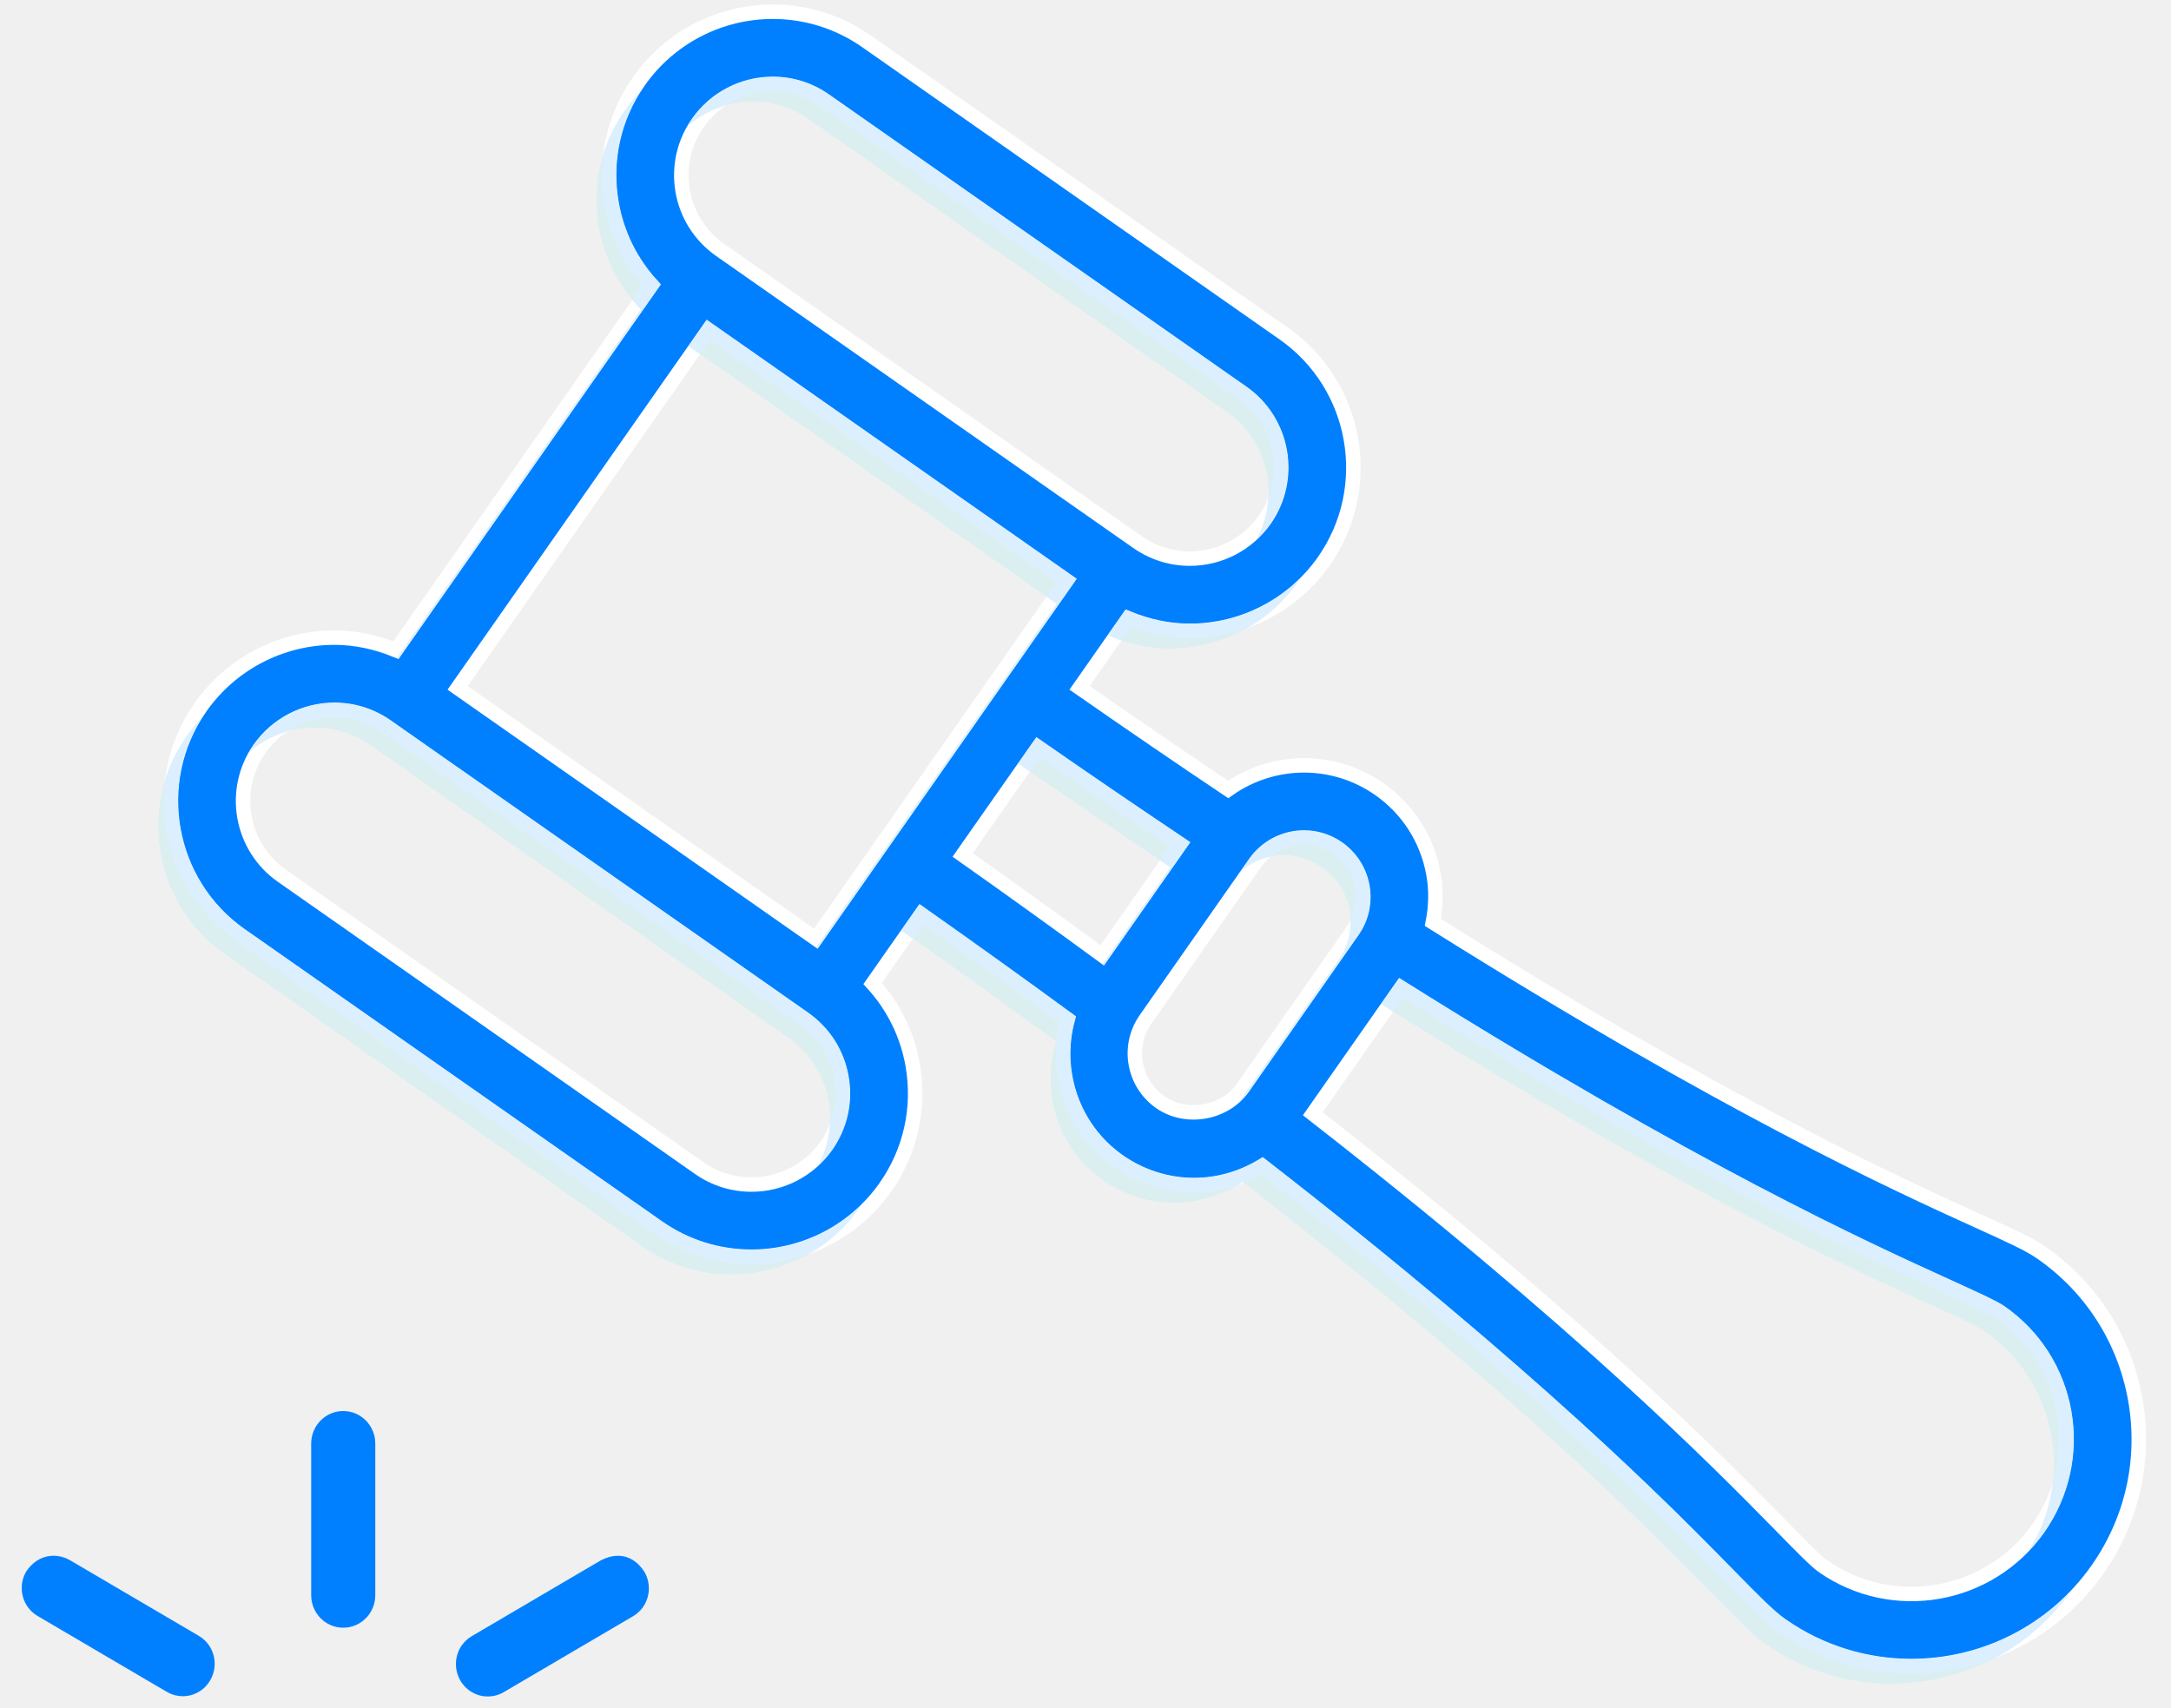
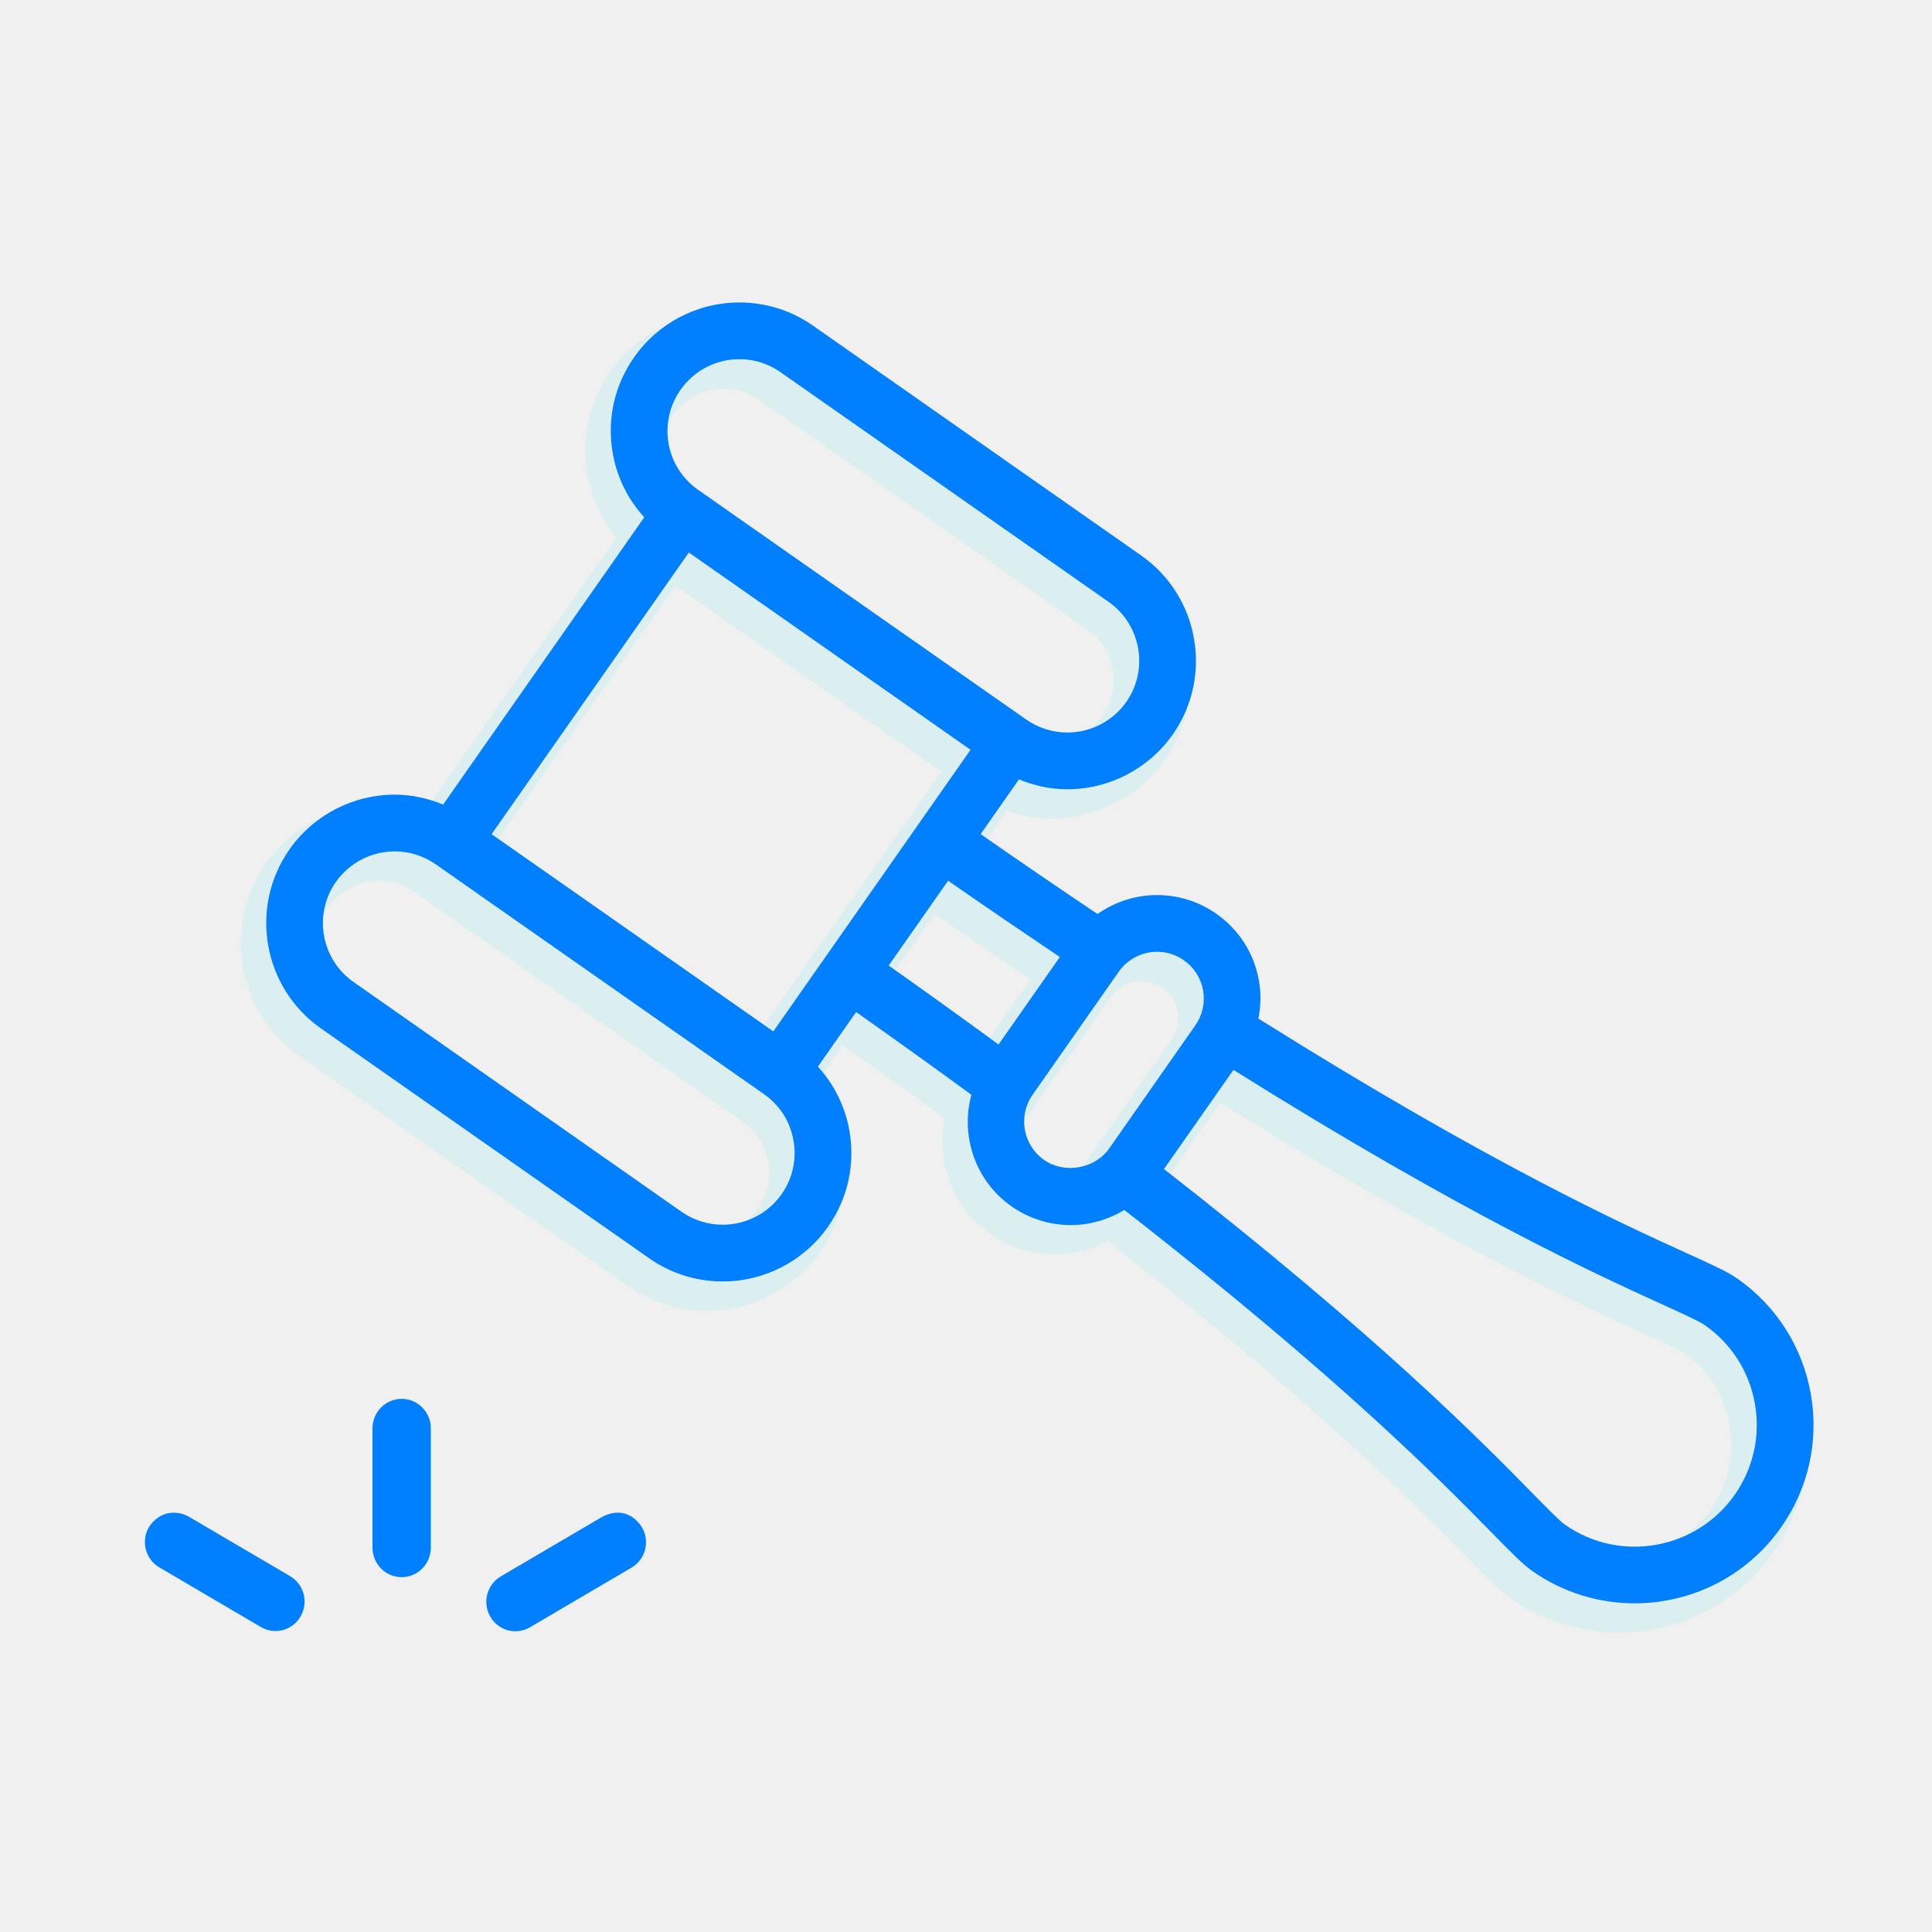
- <svg xmlns="http://www.w3.org/2000/svg" xmlns:xlink="http://www.w3.org/1999/xlink" width="75px" height="59px" viewBox="0 0 75 59" version="1.1">
+ <svg xmlns="http://www.w3.org/2000/svg" xmlns:xlink="http://www.w3.org/1999/xlink" width="50px" height="50px" viewBox="0 0 50 50" version="1.1">
  <defs>
-     <path d="M68.13,49.749 C67.764,47.686 66.62,45.888 64.902,44.686 C64.476,44.386 63.836,44.095 62.673,43.567 C59.82,42.27 53.952,39.597 43.861,33.261 C43.968,32.717 43.984,32.154 43.884,31.592 C43.672,30.398 43.008,29.355 42.013,28.658 C41.244,28.12 40.346,27.837 39.409,27.837 C38.459,27.837 37.548,28.136 36.793,28.668 C35.119,27.547 33.402,26.372 31.658,25.16 L33.339,22.756 C34.011,23.031 34.726,23.189 35.466,23.189 C37.309,23.189 39.039,22.289 40.1,20.78 C41.883,18.229 41.261,14.702 38.711,12.917 L24.293,2.819 C23.339,2.152 22.22,1.799 21.058,1.799 C19.215,1.799 17.486,2.7 16.429,4.209 C15.563,5.444 15.23,6.944 15.493,8.428 C15.68,9.493 16.164,10.459 16.875,11.239 L8.041,23.858 C7.369,23.584 6.656,23.424 5.917,23.424 C4.074,23.424 2.343,24.325 1.286,25.835 C-0.499,28.384 0.124,31.912 2.675,33.698 L17.09,43.792 C18.046,44.462 19.165,44.813 20.325,44.813 C22.168,44.813 23.898,43.915 24.955,42.405 C25.821,41.171 26.152,39.671 25.892,38.186 C25.704,37.12 25.22,36.155 24.509,35.373 L26.187,32.977 C27.933,34.208 29.628,35.424 31.249,36.61 C30.767,38.404 31.407,40.387 33.015,41.514 C33.785,42.051 34.686,42.336 35.62,42.336 C36.461,42.336 37.268,42.094 37.969,41.673 C47.381,48.993 51.899,53.593 54.092,55.832 C54.986,56.74 55.476,57.243 55.903,57.541 C57.269,58.497 58.837,58.954 60.393,58.954 C62.867,58.954 65.306,57.789 66.831,55.611 C68.031,53.896 68.493,51.813 68.13,49.749 Z M18.473,5.637 C19.062,4.795 20.03,4.291 21.059,4.291 C21.707,4.291 22.331,4.489 22.863,4.863 L37.281,14.957 C38.705,15.955 39.053,17.926 38.057,19.35 C37.466,20.191 36.498,20.694 35.466,20.694 C34.82,20.694 34.194,20.498 33.66,20.124 L26.451,15.078 L19.241,10.029 C18.553,9.546 18.092,8.823 17.946,7.994 C17.802,7.165 17.989,6.329 18.473,5.637 Z M22.913,40.976 C22.322,41.818 21.356,42.319 20.325,42.319 C19.678,42.319 19.053,42.124 18.52,41.752 L4.105,31.654 C2.679,30.657 2.332,28.687 3.328,27.263 C3.918,26.421 4.885,25.918 5.916,25.918 C6.564,25.918 7.187,26.115 7.721,26.487 L8.652,27.142 L22.141,36.587 C22.829,37.07 23.289,37.792 23.434,38.62 C23.581,39.449 23.395,40.286 22.913,40.976 Z M26.078,28.784 L24.146,31.543 L22.548,33.826 L13.597,27.558 L10.172,25.16 L18.837,12.787 L20.765,14.136 L31.213,21.452 L26.078,28.784 Z M32.443,34.401 C30.889,33.263 29.283,32.107 27.617,30.933 L28.234,30.052 L30.228,27.207 C31.895,28.367 33.531,29.48 35.135,30.557 L32.443,34.401 Z M37.305,38.967 C36.677,39.862 35.344,40.102 34.444,39.473 C33.517,38.822 33.289,37.54 33.938,36.611 L37.724,31.206 C38.109,30.657 38.74,30.329 39.411,30.329 C39.831,30.329 40.236,30.457 40.586,30.701 C41.033,31.015 41.333,31.486 41.43,32.026 C41.523,32.567 41.404,33.111 41.088,33.56 L37.305,38.967 Z M64.788,54.184 C63.092,56.6 59.75,57.192 57.332,55.499 C57.093,55.333 56.555,54.782 55.872,54.086 C53.654,51.828 49.111,47.199 39.713,39.874 L42.765,35.517 C52.858,41.84 58.763,44.529 61.642,45.839 C62.53,46.244 63.235,46.563 63.472,46.73 C64.644,47.548 65.425,48.774 65.675,50.183 C65.923,51.591 65.607,53.009 64.788,54.184 Z" id="path-1" />
+     <path d="M40.131,29.304 C39.916,28.089 39.242,27.03 38.23,26.322 C37.979,26.145 37.602,25.974 36.917,25.663 C35.236,24.899 31.78,23.324 25.836,19.592 C25.899,19.272 25.909,18.94 25.849,18.609 C25.724,17.906 25.333,17.291 24.748,16.881 C24.294,16.564 23.766,16.397 23.214,16.397 C22.654,16.397 22.117,16.573 21.673,16.887 C20.686,16.226 19.675,15.534 18.648,14.82 L19.638,13.404 C20.034,13.566 20.455,13.659 20.891,13.659 C21.976,13.659 22.996,13.129 23.62,12.24 C24.671,10.737 24.304,8.66 22.802,7.609 L14.309,1.661 C13.748,1.268 13.089,1.06 12.404,1.06 C11.319,1.06 10.3,1.59 9.677,2.479 C9.168,3.207 8.971,4.09 9.126,4.964 C9.236,5.592 9.521,6.161 9.94,6.621 L4.736,14.053 C4.341,13.892 3.92,13.798 3.485,13.798 C2.4,13.798 1.38,14.328 0.758,15.218 C-0.294,16.719 0.073,18.797 1.576,19.85 L10.067,25.795 C10.63,26.19 11.289,26.396 11.972,26.396 C13.058,26.396 14.077,25.868 14.699,24.978 C15.209,24.251 15.405,23.368 15.251,22.493 C15.141,21.865 14.856,21.297 14.437,20.836 L15.425,19.425 C16.454,20.15 17.452,20.866 18.407,21.565 C18.123,22.621 18.5,23.79 19.447,24.453 C19.901,24.769 20.431,24.937 20.982,24.937 C21.477,24.937 21.953,24.795 22.365,24.547 C27.909,28.859 30.57,31.569 31.862,32.887 C32.389,33.422 32.677,33.719 32.929,33.894 C33.734,34.457 34.658,34.727 35.574,34.727 C37.031,34.727 38.468,34.04 39.366,32.757 C40.073,31.747 40.345,30.52 40.131,29.304 Z M10.882,3.321 C11.229,2.824 11.799,2.528 12.405,2.528 C12.786,2.528 13.154,2.644 13.467,2.865 L21.96,8.811 C22.799,9.398 23.004,10.559 22.417,11.398 C22.069,11.893 21.499,12.19 20.891,12.19 C20.51,12.19 20.142,12.074 19.827,11.854 L15.581,8.881 L11.334,5.908 C10.929,5.623 10.657,5.197 10.571,4.709 C10.486,4.221 10.596,3.728 10.882,3.321 Z M13.496,24.137 C13.148,24.632 12.579,24.928 11.972,24.928 C11.591,24.928 11.223,24.813 10.909,24.593 L2.418,18.646 C1.578,18.058 1.374,16.898 1.961,16.059 C2.308,15.563 2.878,15.267 3.485,15.267 C3.866,15.267 4.234,15.383 4.548,15.602 L5.097,15.988 L13.042,21.551 C13.447,21.836 13.718,22.261 13.804,22.749 C13.89,23.237 13.781,23.73 13.496,24.137 Z M15.361,16.955 L14.223,18.58 L13.281,19.925 L8.009,16.233 L5.992,14.821 L11.095,7.532 L12.231,8.327 L18.385,12.636 L15.361,16.955 Z M19.11,20.263 C18.195,19.593 17.249,18.912 16.268,18.221 L16.631,17.702 L17.806,16.026 C18.788,16.709 19.751,17.365 20.696,17.999 L19.11,20.263 Z M21.974,22.953 C21.604,23.48 20.819,23.622 20.289,23.251 C19.743,22.868 19.609,22.113 19.991,21.565 L22.221,18.382 C22.448,18.058 22.82,17.865 23.215,17.865 C23.462,17.865 23.701,17.94 23.907,18.084 C24.17,18.269 24.347,18.546 24.404,18.865 C24.459,19.183 24.389,19.504 24.203,19.768 L21.974,22.953 Z M38.163,31.917 C37.164,33.34 35.195,33.688 33.771,32.691 C33.63,32.594 33.313,32.269 32.911,31.859 C31.604,30.529 28.928,27.802 23.393,23.488 L25.19,20.921 C31.136,24.646 34.614,26.23 36.31,27.001 C36.833,27.24 37.248,27.427 37.388,27.526 C38.078,28.008 38.538,28.73 38.685,29.56 C38.831,30.389 38.645,31.225 38.163,31.917 Z" id="path-1" />
  </defs>
-   <g id="Web" stroke="none" stroke-width="1" fill="none" fill-rule="evenodd">
-     <g id="Main" transform="translate(-883, -3676)">
-       <g id="Use-cases" transform="translate(0, 3052)">
-         <g id="Group-2" transform="translate(456, 611)">
-           <g id="Arbitration" transform="translate(424, 0)">
-             <g id="Group" transform="translate(7.942006, 12.4742)">
-               <path d="M68.825,48.881 C68.459,46.818 67.315,45.019 65.598,43.818 C65.172,43.517 64.531,43.226 63.368,42.699 C60.515,41.402 54.647,38.728 44.556,32.393 C44.663,31.849 44.68,31.286 44.579,30.724 C44.367,29.529 43.703,28.487 42.709,27.789 C41.939,27.252 41.042,26.968 40.105,26.968 C39.155,26.968 38.243,27.267 37.488,27.8 C35.814,26.679 34.097,25.504 32.353,24.291 L34.034,21.887 C34.707,22.163 35.421,22.32 36.162,22.32 C38.004,22.32 39.734,21.421 40.795,19.911 C42.578,17.36 41.956,13.834 39.406,12.048 L24.988,1.951 C24.035,1.284 22.916,0.931 21.754,0.931 C19.911,0.931 18.181,1.831 17.124,3.34 C16.259,4.575 15.925,6.075 16.188,7.559 C16.375,8.625 16.859,9.59 17.57,10.371 L8.736,22.989 C8.064,22.715 7.351,22.555 6.612,22.555 C4.769,22.555 3.038,23.456 1.981,24.966 C0.197,27.515 0.819,31.043 3.37,32.83 L17.785,42.924 C18.741,43.594 19.86,43.944 21.02,43.944 C22.863,43.944 24.593,43.047 25.65,41.537 C26.516,40.303 26.847,38.802 26.587,37.317 C26.399,36.251 25.916,35.287 25.204,34.505 L26.883,32.108 C28.629,33.339 30.323,34.555 31.944,35.741 C31.462,37.535 32.102,39.518 33.71,40.645 C34.48,41.182 35.381,41.467 36.315,41.467 C37.156,41.467 37.963,41.226 38.664,40.805 C48.076,48.124 52.594,52.725 54.787,54.963 C55.681,55.872 56.171,56.375 56.598,56.672 C57.964,57.628 59.532,58.086 61.088,58.086 C63.562,58.086 66.001,56.92 67.526,54.742 C68.726,53.027 69.188,50.945 68.825,48.881 Z M19.168,4.769 C19.758,3.926 20.726,3.423 21.754,3.423 C22.402,3.423 23.026,3.62 23.558,3.995 L37.976,14.089 C39.4,15.087 39.748,17.058 38.752,18.481 C38.161,19.323 37.193,19.826 36.162,19.826 C35.515,19.826 34.89,19.629 34.355,19.256 L27.146,14.209 L19.936,9.161 C19.248,8.677 18.787,7.954 18.641,7.125 C18.498,6.297 18.684,5.46 19.168,4.769 Z M23.608,40.108 C23.017,40.949 22.051,41.451 21.02,41.451 C20.373,41.451 19.748,41.256 19.215,40.883 L4.8,30.786 C3.374,29.789 3.027,27.818 4.024,26.394 C4.614,25.553 5.581,25.049 6.611,25.049 C7.259,25.049 7.882,25.246 8.416,25.619 L9.348,26.273 L22.837,35.718 C23.525,36.202 23.984,36.923 24.129,37.752 C24.276,38.581 24.091,39.417 23.608,40.108 Z M26.774,27.915 L24.841,30.675 L23.243,32.958 L14.292,26.69 L10.867,24.292 L19.532,11.919 L21.46,13.268 L31.908,20.583 L26.774,27.915 Z M33.138,33.532 C31.584,32.394 29.978,31.238 28.313,30.064 L28.929,29.184 L30.923,26.339 C32.59,27.498 34.227,28.611 35.83,29.688 L33.138,33.532 Z M38,38.099 C37.373,38.994 36.039,39.233 35.14,38.605 C34.212,37.954 33.984,36.671 34.634,35.742 L38.419,30.337 C38.804,29.789 39.435,29.461 40.106,29.461 C40.526,29.461 40.932,29.588 41.281,29.832 C41.729,30.147 42.028,30.617 42.125,31.158 C42.218,31.699 42.1,32.242 41.784,32.691 L38,38.099 Z M65.483,53.316 C63.787,55.732 60.445,56.323 58.027,54.631 C57.788,54.465 57.251,53.914 56.567,53.217 C54.349,50.959 49.806,46.331 40.409,39.006 L43.46,34.649 C53.553,40.972 59.458,43.661 62.337,44.97 C63.225,45.376 63.931,45.694 64.168,45.862 C65.339,46.679 66.12,47.906 66.37,49.314 C66.618,50.722 66.302,52.141 65.483,53.316 Z" id="Shape-Copy" stroke="#FFFFFF" stroke-width="0.5" fill="#0080FF" fill-rule="nonzero" />
-               <g id="Shape" style="mix-blend-mode: darken;" fill-rule="nonzero">
-                 <use fill="#DCEFFE" fill-rule="evenodd" style="mix-blend-mode: darken;" xlink:href="#path-1" />
-                 <use stroke="#FFFFFF" stroke-width="0.5" xlink:href="#path-1" />
-               </g>
-             </g>
-             <g id="Group" transform="translate(4, 62)" stroke="#0080FF" fill="#0080FF">
-               <path d="M10.857,0 C10.384,0 10,0.391 10,0.873 L10,6.112 C10,6.595 10.384,6.986 10.857,6.986 C11.331,6.986 11.715,6.595 11.715,6.112 L11.715,0.873 C11.715,0.391 11.331,0 10.857,0 Z" id="Path" stroke-width="0.5" />
-               <path d="M20.367,5 C20.214,4.996 20.052,5.039 19.885,5.123 L15.425,7.743 C15.015,7.984 14.88,8.512 15.116,8.93 C15.353,9.347 15.872,9.485 16.282,9.243 L20.742,6.624 C21.152,6.383 21.287,5.855 21.05,5.437 C20.857,5.142 20.623,5.007 20.367,5 Z" id="Path" stroke-width="0.5" />
-               <path d="M0.759,5.005 C0.494,5.032 0.276,5.193 0.116,5.428 C-0.12,5.845 0.014,6.373 0.425,6.615 L4.885,9.234 C5.295,9.475 5.814,9.338 6.05,8.92 C6.287,8.503 6.152,7.974 5.742,7.733 L1.282,5.114 C1.097,5.015 0.918,4.988 0.759,5.005 Z" id="Path" stroke-width="0.5" />
-             </g>
+   <g id="Symbols" stroke="none" stroke-width="1" fill="none" fill-rule="evenodd">
+     <g id="hammer">
+       <g id="Group-2" transform="translate(4, 7)">
+         <g id="Group" transform="translate(2.322004, 0.279324)" fill-rule="nonzero">
+           <path d="M40.541,28.793 C40.325,27.578 39.651,26.518 38.64,25.81 C38.389,25.633 38.011,25.462 37.326,25.151 C35.646,24.387 32.19,22.813 26.245,19.081 C26.309,18.76 26.318,18.428 26.259,18.098 C26.134,17.394 25.743,16.78 25.157,16.369 C24.704,16.052 24.175,15.885 23.623,15.885 C23.064,15.885 22.527,16.061 22.082,16.375 C21.096,15.715 20.084,15.023 19.058,14.308 L20.048,12.892 C20.444,13.055 20.865,13.147 21.301,13.147 C22.386,13.147 23.405,12.618 24.03,11.728 C25.08,10.226 24.714,8.149 23.212,7.097 L14.719,1.149 C14.157,0.756 13.498,0.548 12.814,0.548 C11.728,0.548 10.709,1.079 10.087,1.968 C9.577,2.695 9.381,3.578 9.536,4.453 C9.646,5.08 9.931,5.649 10.35,6.109 L5.146,13.542 C4.75,13.38 4.33,13.286 3.895,13.286 C2.809,13.286 1.79,13.817 1.167,14.706 C0.116,16.208 0.483,18.286 1.985,19.338 L10.476,25.284 C11.039,25.678 11.698,25.885 12.382,25.885 C13.467,25.885 14.486,25.356 15.109,24.467 C15.619,23.74 15.814,22.856 15.661,21.981 C15.55,21.354 15.265,20.785 14.846,20.325 L15.835,18.913 C16.863,19.638 17.862,20.354 18.816,21.053 C18.532,22.11 18.909,23.278 19.857,23.942 C20.31,24.258 20.841,24.426 21.391,24.426 C21.886,24.426 22.362,24.284 22.775,24.036 C28.319,28.347 30.98,31.057 32.272,32.375 C32.799,32.911 33.087,33.207 33.338,33.382 C34.143,33.945 35.067,34.215 35.983,34.215 C37.441,34.215 38.877,33.528 39.775,32.245 C40.483,31.235 40.755,30.008 40.541,28.793 Z M11.291,2.809 C11.638,2.313 12.208,2.016 12.814,2.016 C13.196,2.016 13.563,2.133 13.877,2.353 L22.37,8.299 C23.208,8.887 23.413,10.048 22.826,10.886 C22.478,11.382 21.908,11.678 21.301,11.678 C20.92,11.678 20.551,11.562 20.237,11.342 L15.99,8.37 L11.743,5.396 C11.338,5.111 11.066,4.685 10.98,4.197 C10.896,3.709 11.006,3.216 11.291,2.809 Z M13.906,23.625 C13.558,24.121 12.989,24.416 12.382,24.416 C12.001,24.416 11.632,24.301 11.318,24.082 L2.827,18.134 C1.988,17.547 1.783,16.386 2.37,15.547 C2.718,15.052 3.287,14.755 3.894,14.755 C4.276,14.755 4.643,14.871 4.957,15.091 L5.506,15.476 L13.452,21.039 C13.857,21.324 14.128,21.749 14.213,22.237 C14.3,22.726 14.19,23.218 13.906,23.625 Z M15.771,16.443 L14.632,18.069 L13.691,19.413 L8.419,15.721 L6.401,14.309 L11.505,7.021 L12.641,7.815 L18.795,12.125 L15.771,16.443 Z M19.52,19.752 C18.604,19.082 17.658,18.401 16.677,17.709 L17.041,17.191 L18.215,15.515 C19.197,16.197 20.161,16.853 21.105,17.488 L19.52,19.752 Z M22.384,22.442 C22.014,22.969 21.228,23.11 20.699,22.74 C20.152,22.356 20.018,21.601 20.401,21.054 L22.631,17.87 C22.857,17.547 23.229,17.353 23.624,17.353 C23.872,17.353 24.11,17.429 24.316,17.573 C24.58,17.758 24.756,18.035 24.814,18.353 C24.868,18.672 24.798,18.992 24.612,19.257 L22.384,22.442 Z M38.572,31.405 C37.573,32.828 35.605,33.177 34.18,32.18 C34.04,32.082 33.723,31.757 33.32,31.347 C32.014,30.017 29.338,27.291 23.802,22.976 L25.6,20.41 C31.545,24.134 35.023,25.718 36.719,26.489 C37.242,26.728 37.658,26.916 37.797,27.015 C38.487,27.496 38.947,28.219 39.094,29.048 C39.241,29.877 39.055,30.713 38.572,31.405 Z" id="Shape-Copy" fill="#0080FF" />
+           <g id="Shape" style="mix-blend-mode: darken;">
+             <use fill="#DCEFFE" fill-rule="evenodd" style="mix-blend-mode: darken;" xlink:href="#path-1" />
+             <use stroke="#DCEFFE" stroke-width="0.5" xlink:href="#path-1" />
          </g>
+         </g>
+         <g id="Group" transform="translate(0, 29.45206)" stroke="#0080FF" stroke-width="0.5" fill="#0080FF">
+           <path d="M6.395,0 C6.116,0 5.89,0.23 5.89,0.514 L5.89,3.6 C5.89,3.884 6.116,4.115 6.395,4.115 C6.674,4.115 6.9,3.884 6.9,3.6 L6.9,0.514 C6.9,0.23 6.674,0 6.395,0 Z" id="Path" />
+           <path d="M11.997,2.945 C11.907,2.943 11.812,2.968 11.713,3.018 L9.086,4.561 C8.844,4.703 8.765,5.014 8.904,5.26 C9.044,5.506 9.349,5.587 9.591,5.445 L12.218,3.902 C12.46,3.76 12.539,3.449 12.4,3.203 C12.285,3.029 12.148,2.949 11.997,2.945 Z" id="Path" />
+           <path d="M0.447,2.948 C0.291,2.964 0.162,3.059 0.069,3.197 C-0.071,3.443 0.009,3.754 0.25,3.896 L2.877,5.439 C3.119,5.581 3.424,5.5 3.564,5.254 C3.703,5.008 3.624,4.697 3.382,4.555 L0.755,3.012 C0.646,2.954 0.541,2.938 0.447,2.948 Z" id="Path" />
        </g>
      </g>
    </g>
  </g>
</svg>
